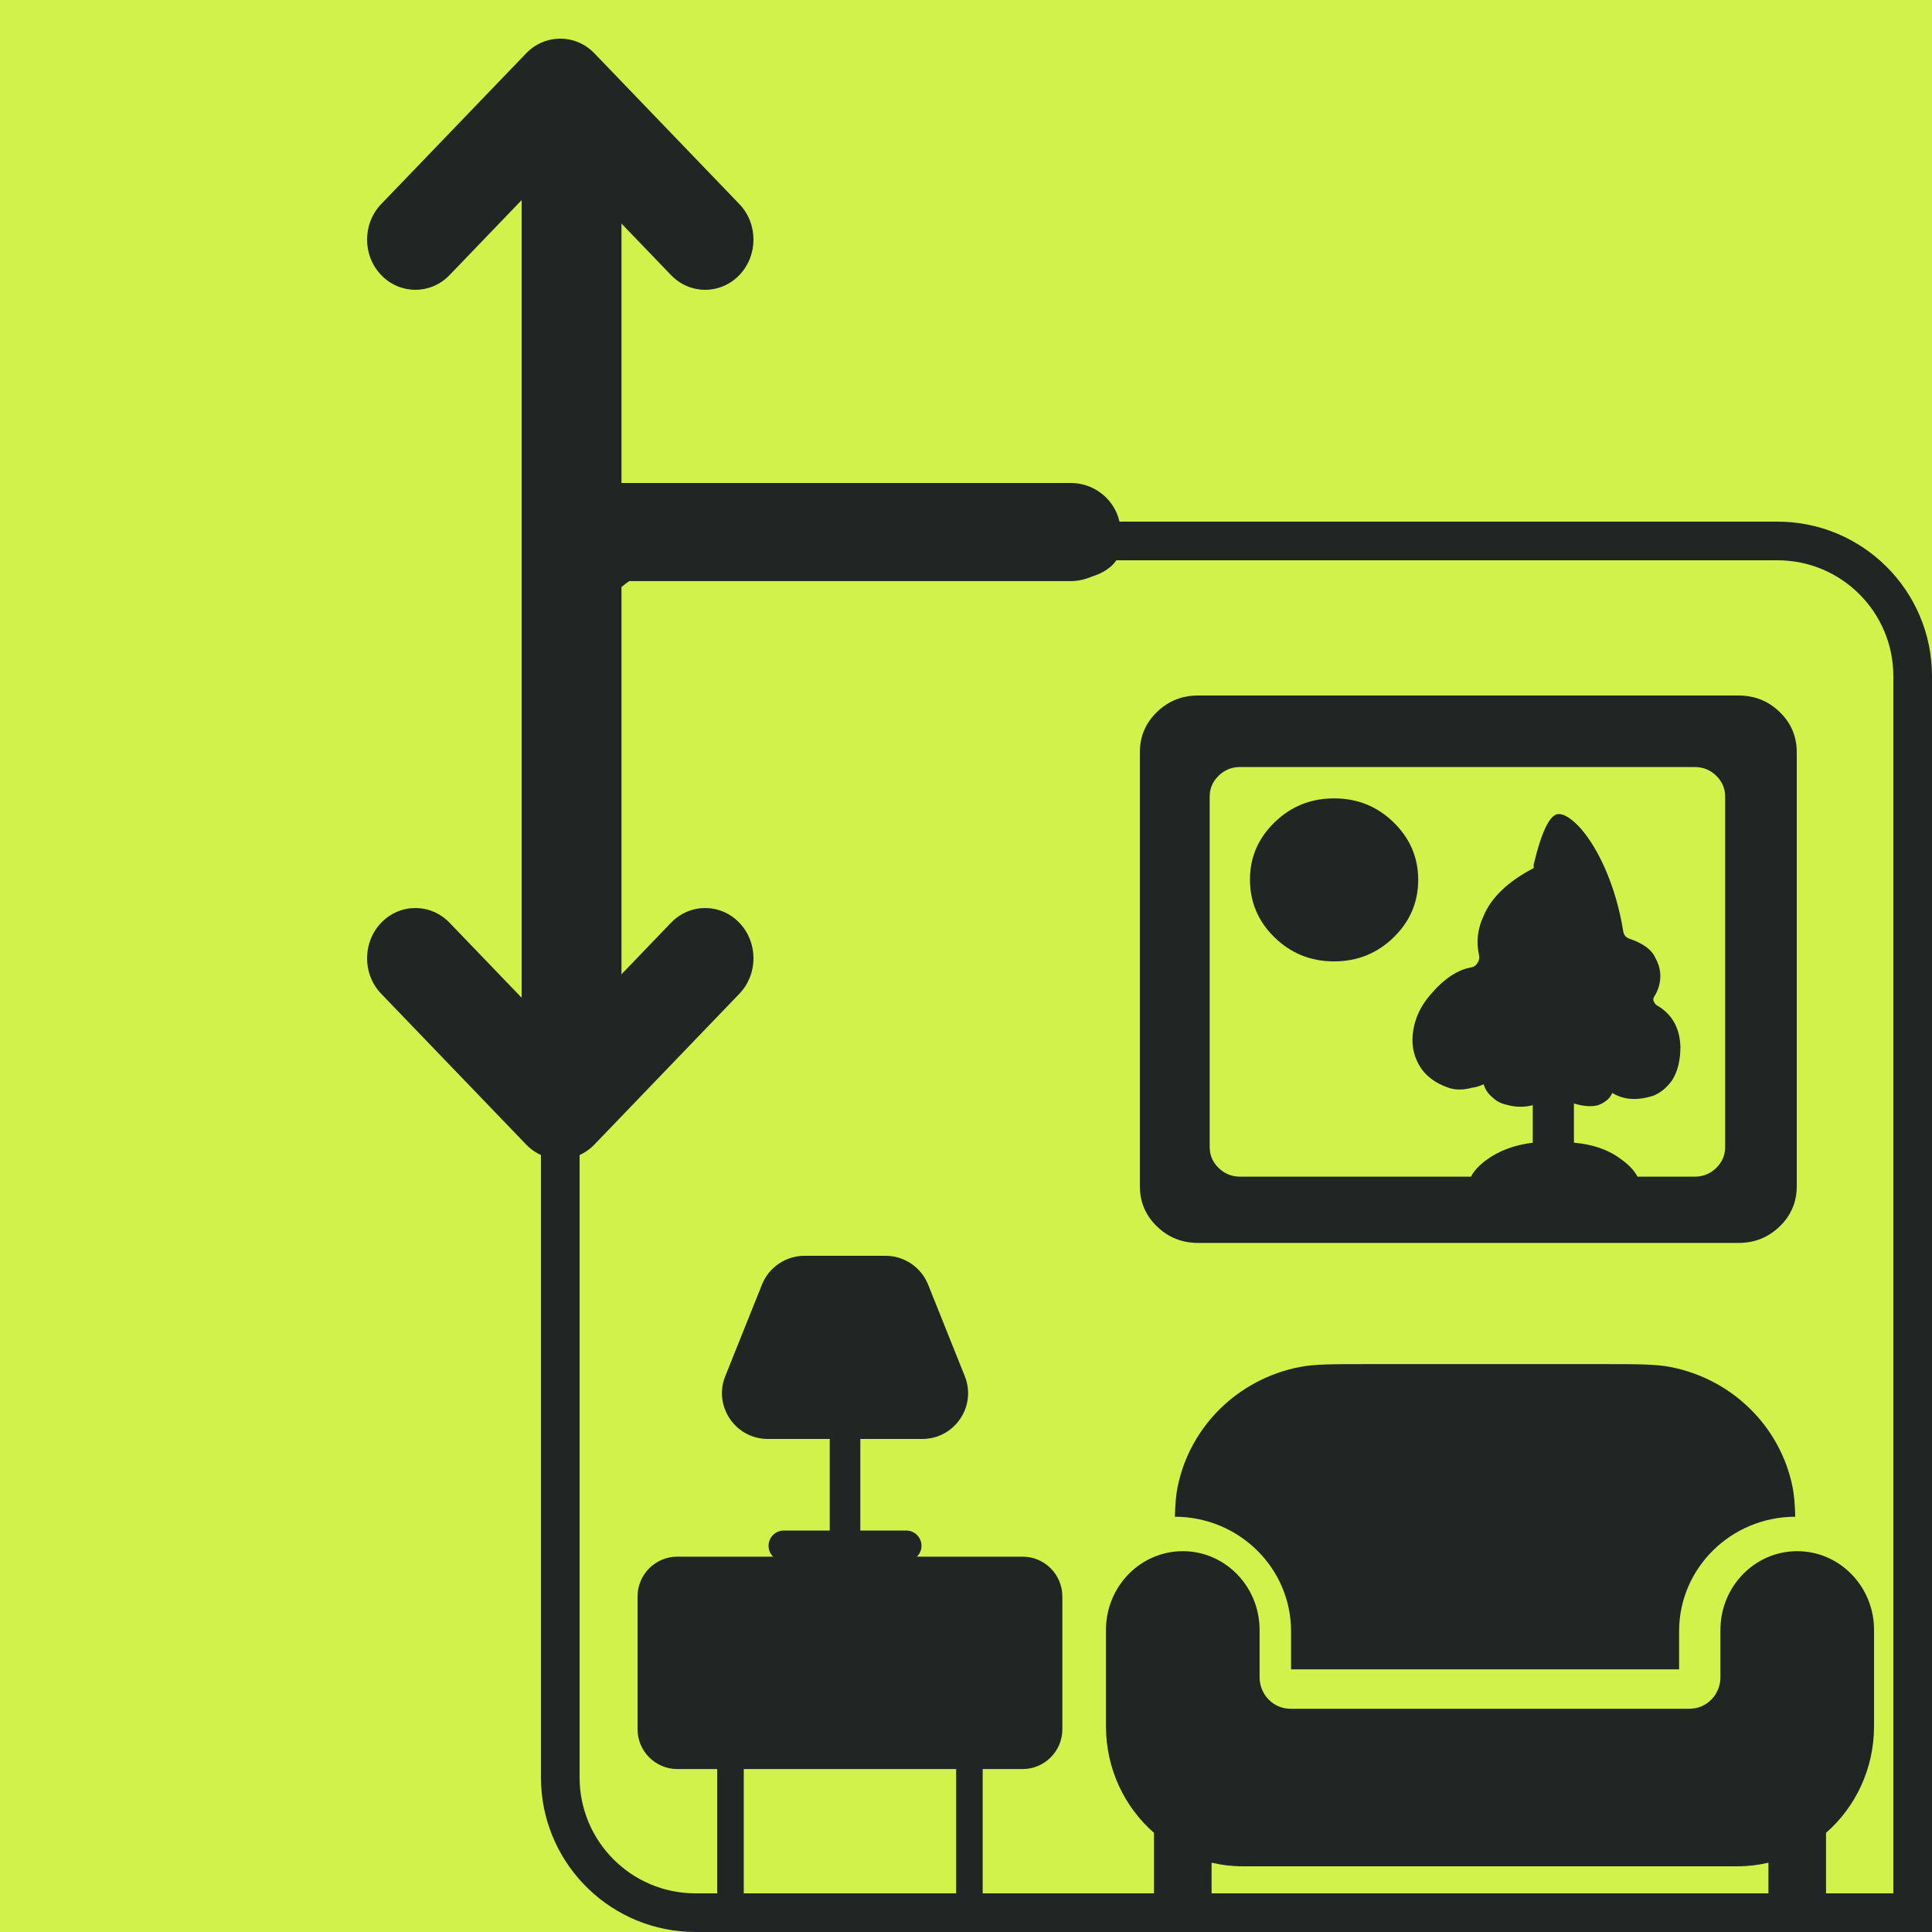
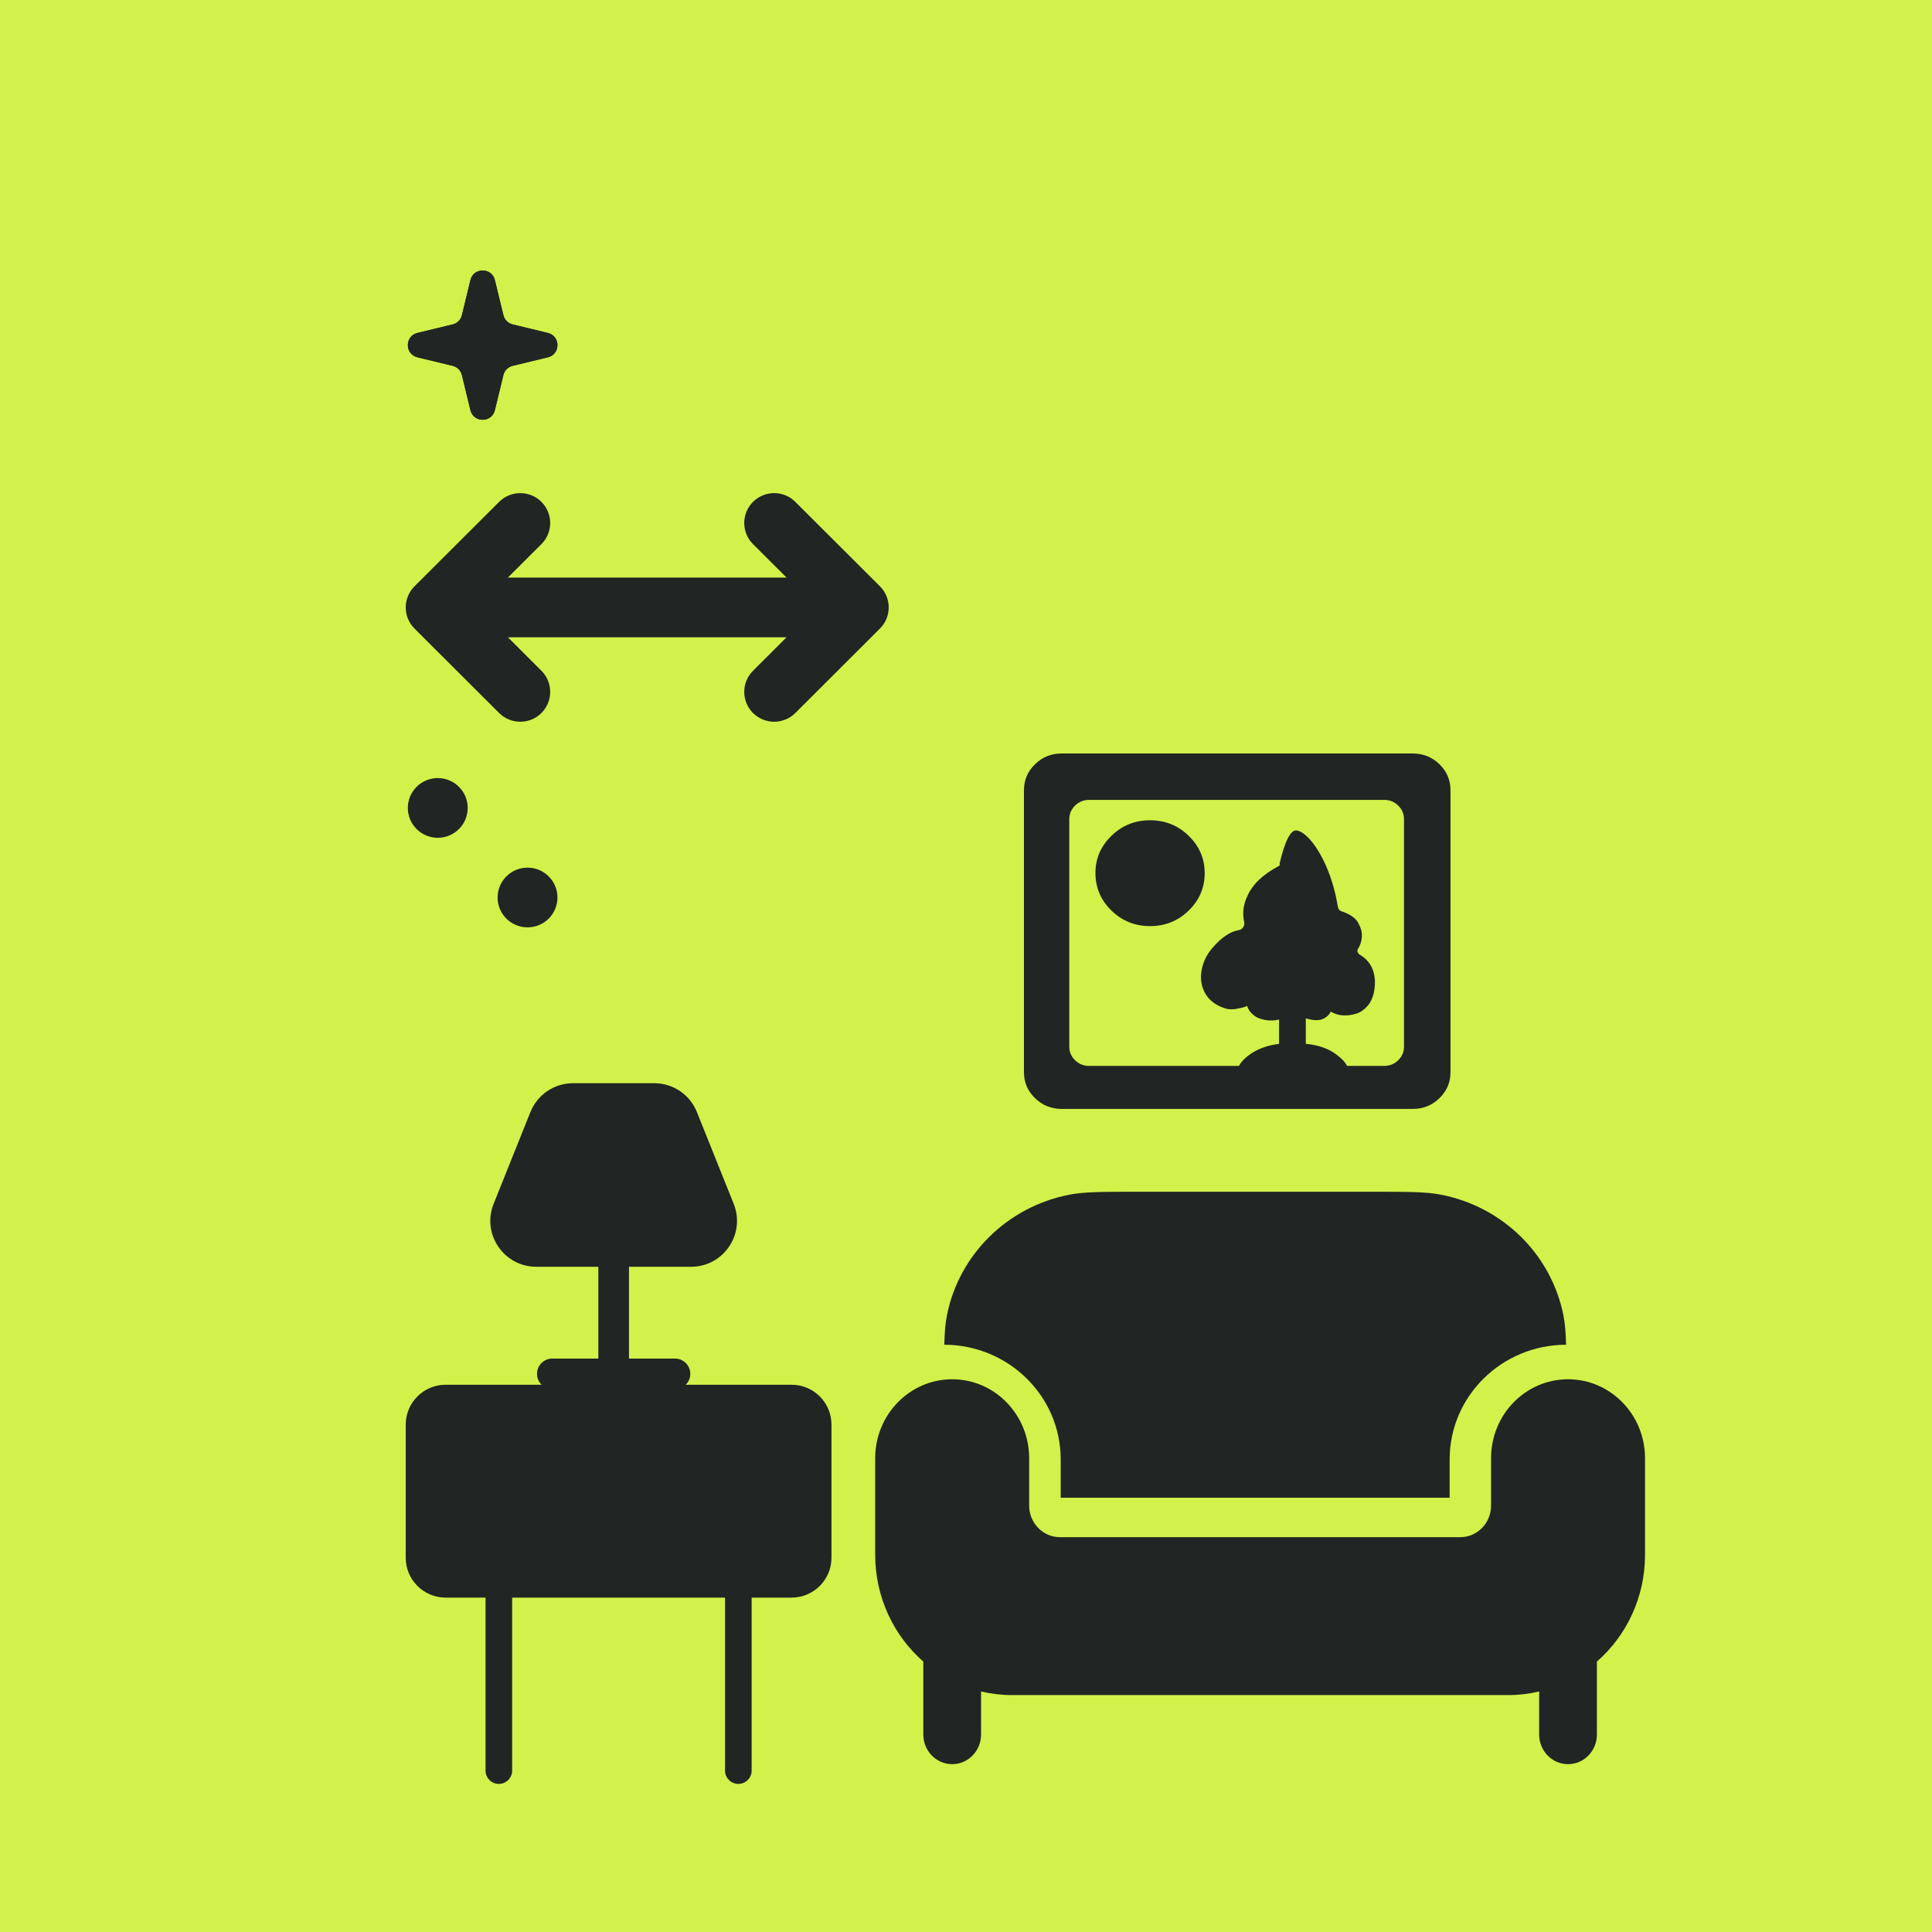
<svg xmlns="http://www.w3.org/2000/svg" width="100" height="100" viewBox="0 0 100 100" fill="none">
-   <g clip-path="url(#clip0_164_417)">
-     <rect width="100" height="100" fill="#D1F24A" />
-     <path d="M92 27C96.418 27 100 30.582 100 35V100H36L35.588 99.989C31.361 99.775 28 96.28 28 92V35C28 30.582 31.582 27 36 27H48.504C48.189 27.418 48 27.936 48 28.5C48 28.671 48.017 28.838 48.05 29H36C32.686 29 30 31.686 30 35V92C30 95.314 32.686 98 36 98H98V35C98 31.686 95.314 29 92 29H47.454C47.487 28.838 47.504 28.671 47.504 28.5C47.504 27.936 47.315 27.418 47 27H92Z" fill="#212523" />
-     <path d="M32.167 6.667C32.167 5.746 31.01 5 29.583 5C28.157 5 27 5.746 27 6.667V28.333C27 29.254 28.157 30 29.583 30H55.417C56.843 30 58 29.254 58 28.333C58 27.413 56.843 26.667 55.417 26.667H32.167V6.667Z" fill="#212523" />
-     <path d="M30.722 2.715C29.742 1.746 28.193 1.762 27.232 2.762L19.732 10.562C18.756 11.577 18.756 13.223 19.732 14.239C20.709 15.254 22.291 15.254 23.268 14.239L29 8.277L34.732 14.239C35.709 15.254 37.291 15.254 38.268 14.239C39.244 13.223 39.244 11.577 38.268 10.562L30.768 2.762L30.722 2.715Z" fill="#212523" />
-     <path d="M27 55.462V27.538C27 26.137 28.157 25 29.583 25H55.417C56.843 25 58 26.137 58 27.538C58 28.94 56.843 30.077 55.417 30.077H32.167V55.462C32.167 56.864 31.01 58 29.583 58C28.157 58 27 56.864 27 55.462Z" fill="#212523" />
-     <path d="M34.732 47.761C35.709 46.746 37.291 46.746 38.268 47.761C39.244 48.777 39.244 50.423 38.268 51.438L30.768 59.239C29.791 60.254 28.209 60.254 27.232 59.239L19.732 51.438C18.756 50.423 18.756 48.777 19.732 47.761C20.709 46.746 22.291 46.746 23.268 47.761L29 53.723L34.732 47.761Z" fill="#212523" />
-     <path d="M39.44 66.49C39.8 65.59 40.673 65 41.644 65H45.833C46.804 65 47.677 65.59 48.038 66.49L49.937 71.23C50.561 72.787 49.413 74.48 47.733 74.48H44.53V79.22H46.905C47.342 79.22 47.696 79.574 47.696 80.01C47.696 80.446 47.342 80.8 46.905 80.8H40.573C40.135 80.8 39.781 80.446 39.781 80.01C39.781 79.574 40.135 79.22 40.573 79.22H42.947V74.48H39.745C38.065 74.48 36.916 72.787 37.54 71.23L39.44 66.49Z" fill="#212523" />
-     <path fill-rule="evenodd" clip-rule="evenodd" d="M52.926 80.572C54.064 80.572 54.987 81.495 54.987 82.634V89.504C54.987 90.643 54.064 91.566 52.926 91.566L50.864 91.565V100.498C50.864 100.878 50.557 101.185 50.177 101.185C49.798 101.185 49.49 100.878 49.49 100.498V91.565H38.497V100.498C38.497 100.878 38.189 101.185 37.81 101.185C37.43 101.185 37.123 100.878 37.123 100.498V91.565L35.061 91.566C33.923 91.566 33 90.643 33 89.504V82.634C33 81.495 33.923 80.572 35.061 80.572H52.926Z" fill="#212523" />
-     <path d="M66.825 84.43V86.406H76.868H86.91V84.43C86.91 81.163 89.601 78.513 92.922 78.505C92.905 77.858 92.867 77.387 92.782 76.964C92.148 73.83 89.656 71.381 86.469 70.757C85.693 70.606 84.76 70.606 82.893 70.606H76.868H70.842C68.975 70.606 68.042 70.606 67.266 70.757C64.079 71.381 61.587 73.83 60.953 76.964C60.868 77.387 60.83 77.858 60.813 78.505C64.134 78.513 66.825 81.163 66.825 84.43Z" fill="#212523" />
-     <path d="M89.932 96.599H64.313C63.762 96.599 63.226 96.534 62.711 96.412V98.638C62.711 99.482 62.044 100.166 61.221 100.166C60.397 100.166 59.73 99.482 59.73 98.638V94.868C58.209 93.539 57.245 91.56 57.245 89.35V84.367C57.245 82.115 59.025 80.289 61.221 80.289C63.416 80.289 65.196 82.115 65.196 84.367V86.813C65.196 87.714 65.908 88.444 66.786 88.444H87.459C88.337 88.444 89.049 87.714 89.049 86.813V84.367C89.049 82.115 90.829 80.289 93.025 80.289C95.22 80.289 97 82.115 97 84.367V89.35C97 91.56 96.036 93.539 94.515 94.868V98.638C94.515 99.482 93.848 100.166 93.025 100.166C92.201 100.166 91.534 99.482 91.534 98.638V96.412C91.019 96.534 90.483 96.599 89.932 96.599Z" fill="#212523" />
-     <path d="M89.989 36H62.011C61.177 36 60.467 36.286 59.88 36.857C59.293 37.429 59 38.12 59 38.933V61.401C59 62.213 59.293 62.905 59.88 63.476C60.467 64.048 61.177 64.333 62.011 64.333H89.989C90.823 64.333 91.533 64.048 92.12 63.476C92.707 62.905 93 62.213 93 61.401V38.933C93 38.12 92.707 37.429 92.12 36.857C91.533 36.286 90.823 36 89.989 36ZM89.294 59.37C89.294 59.792 89.14 60.153 88.831 60.453C88.522 60.754 88.152 60.904 87.719 60.904H84.755C84.6 60.604 84.338 60.318 83.967 60.047C83.319 59.536 82.485 59.235 81.466 59.145V57.115C81.96 57.265 82.377 57.295 82.717 57.205C82.964 57.115 83.164 56.979 83.319 56.799L83.458 56.573C84.044 56.934 84.755 56.979 85.589 56.709C85.959 56.558 86.283 56.288 86.561 55.897C86.839 55.445 86.978 54.874 86.978 54.182C86.947 53.19 86.53 52.468 85.728 52.017C85.666 51.956 85.619 51.889 85.589 51.813C85.558 51.738 85.573 51.656 85.635 51.565C85.82 51.264 85.921 50.941 85.936 50.595C85.951 50.249 85.867 49.911 85.681 49.58C85.496 49.159 85.048 48.828 84.338 48.588C84.153 48.527 84.044 48.392 84.014 48.181C83.828 47.039 83.519 45.971 83.087 44.978C82.717 44.136 82.3 43.444 81.837 42.903C81.404 42.422 81.034 42.166 80.725 42.136C80.262 42.076 79.814 42.948 79.382 44.753V44.933C78.054 45.625 77.189 46.452 76.787 47.414C76.479 48.076 76.401 48.753 76.556 49.445C76.587 49.565 76.564 49.693 76.486 49.828C76.409 49.964 76.293 50.046 76.139 50.076C75.429 50.197 74.718 50.678 74.008 51.52C73.545 52.062 73.259 52.663 73.151 53.325C73.043 53.987 73.144 54.588 73.452 55.13C73.761 55.671 74.271 56.062 74.981 56.303C75.321 56.423 75.722 56.423 76.185 56.303C76.401 56.273 76.602 56.212 76.787 56.122L76.88 56.348C76.973 56.528 77.096 56.678 77.251 56.799C77.436 56.979 77.652 57.1 77.899 57.16C78.393 57.31 78.872 57.325 79.335 57.205V59.145C78.378 59.265 77.575 59.566 76.926 60.047C76.556 60.318 76.293 60.604 76.139 60.904H64.188C63.756 60.904 63.385 60.754 63.076 60.453C62.767 60.153 62.613 59.792 62.613 59.37V41.233C62.613 40.812 62.767 40.452 63.076 40.151C63.385 39.85 63.756 39.7 64.188 39.7H87.719C88.152 39.7 88.522 39.85 88.831 40.151C89.14 40.452 89.294 40.812 89.294 41.233V59.37ZM64.698 45.52C64.698 46.693 65.122 47.693 65.971 48.52C66.821 49.347 67.847 49.761 69.052 49.761C70.256 49.761 71.283 49.347 72.132 48.52C72.981 47.693 73.406 46.7 73.406 45.542C73.406 44.384 72.981 43.392 72.132 42.565C71.283 41.737 70.256 41.324 69.052 41.324C67.847 41.324 66.821 41.737 65.971 42.565C65.122 43.392 64.698 44.377 64.698 45.52Z" fill="#212523" />
-   </g>
-   <defs>
-     <clipPath id="clip0_164_417">
-       <rect width="100" height="100" fill="white" />
-     </clipPath>
-   </defs>
+   <rect width="100" height="100" fill="#D1F24A" />
+   <path d="M27.454 57.56C27.816 56.658 28.691 56.066 29.664 56.066H33.862C34.835 56.066 35.71 56.658 36.072 57.56L37.976 62.31C38.601 63.871 37.45 65.568 35.766 65.568H32.556V70.319H34.936C35.374 70.319 35.73 70.673 35.73 71.111C35.73 71.548 35.374 71.902 34.936 71.902H28.59C28.151 71.902 27.796 71.548 27.796 71.111C27.796 70.673 28.151 70.319 28.59 70.319H30.97V65.568H27.76C26.076 65.568 24.925 63.871 25.55 62.31L27.454 57.56Z" fill="#212523" />
+   <path fill-rule="evenodd" clip-rule="evenodd" d="M40.971 71.674C42.112 71.674 43.037 72.599 43.037 73.74V80.626C43.037 81.767 42.112 82.692 40.971 82.692L38.905 82.692V91.645C38.905 92.025 38.597 92.334 38.217 92.334C37.836 92.334 37.528 92.025 37.528 91.645V82.692H26.509V91.645C26.509 92.025 26.201 92.334 25.821 92.334C25.44 92.334 25.132 92.025 25.132 91.645V82.692L23.066 82.692C21.925 82.692 21 81.767 21 80.626V73.74C21 72.599 21.925 71.674 23.066 71.674H40.971Z" fill="#212523" />
+   <path d="M54.902 75.542V77.522H64.967H75.033V75.542C75.033 72.267 77.73 69.611 81.059 69.603C81.042 68.954 81.003 68.483 80.918 68.059C80.282 64.918 77.785 62.462 74.591 61.838C73.813 61.685 72.878 61.685 71.007 61.685H64.967H58.928C57.057 61.685 56.122 61.685 55.344 61.838C52.15 62.462 49.652 64.918 49.017 68.059C48.931 68.483 48.893 68.954 48.876 69.603C52.205 69.611 54.902 72.267 54.902 75.542Z" fill="#212523" />
+   <path d="M78.062 87.737H52.384C51.832 87.737 51.295 87.673 50.779 87.55V89.781C50.779 90.627 50.11 91.313 49.285 91.313C48.46 91.313 47.791 90.627 47.791 89.781V86.003C46.267 84.671 45.3 82.687 45.3 80.472V75.477C45.3 73.22 47.084 71.391 49.285 71.391C51.485 71.391 53.269 73.22 53.269 75.477V77.929C53.269 78.832 53.983 79.564 54.863 79.564H75.583C76.463 79.564 77.177 78.832 77.177 77.929V75.477C77.177 73.22 78.96 71.391 81.161 71.391C83.362 71.391 85.146 73.22 85.146 75.477V80.472C85.146 82.687 84.179 84.671 82.655 86.003V89.781C82.655 90.627 81.986 91.313 81.161 91.313C80.336 91.313 79.667 90.627 79.667 89.781V87.55C79.151 87.673 78.614 87.737 78.062 87.737Z" fill="#212523" />
+   <path d="M73.122 39H54.955C54.414 39 53.953 39.185 53.572 39.557C53.191 39.928 53 40.377 53 40.904V55.494C53 56.021 53.191 56.47 53.572 56.841C53.953 57.212 54.414 57.398 54.955 57.398H73.122C73.664 57.398 74.125 57.212 74.506 56.841C74.887 56.47 75.077 56.021 75.077 55.494V40.904C75.077 40.377 74.887 39.928 74.506 39.557C74.125 39.185 73.664 39 73.122 39ZM72.671 54.175C72.671 54.449 72.571 54.683 72.37 54.878C72.17 55.074 71.929 55.171 71.648 55.171H69.724C69.623 54.976 69.453 54.791 69.212 54.615C68.791 54.283 68.25 54.087 67.588 54.029V52.711C67.909 52.808 68.179 52.828 68.4 52.769C68.56 52.711 68.691 52.623 68.791 52.505L68.881 52.359C69.262 52.593 69.724 52.623 70.265 52.447C70.505 52.349 70.716 52.173 70.897 51.919C71.077 51.627 71.167 51.255 71.167 50.806C71.147 50.162 70.876 49.693 70.355 49.4C70.315 49.361 70.285 49.317 70.265 49.268C70.245 49.219 70.255 49.166 70.295 49.107C70.415 48.912 70.48 48.702 70.49 48.477C70.501 48.253 70.445 48.033 70.325 47.818C70.205 47.545 69.914 47.33 69.453 47.174C69.332 47.135 69.262 47.047 69.242 46.91C69.122 46.168 68.921 45.474 68.641 44.83C68.4 44.283 68.129 43.834 67.829 43.482C67.548 43.17 67.307 43.004 67.107 42.984C66.806 42.945 66.515 43.512 66.234 44.683V44.801C65.372 45.25 64.811 45.787 64.55 46.412C64.35 46.842 64.299 47.281 64.4 47.73C64.42 47.808 64.405 47.891 64.355 47.979C64.304 48.067 64.229 48.121 64.129 48.14C63.668 48.218 63.206 48.531 62.745 49.078C62.444 49.429 62.259 49.82 62.189 50.25C62.119 50.679 62.184 51.07 62.384 51.422C62.585 51.773 62.916 52.027 63.377 52.183C63.597 52.261 63.858 52.261 64.159 52.183C64.299 52.164 64.43 52.125 64.55 52.066L64.61 52.212C64.67 52.33 64.751 52.427 64.851 52.505C64.971 52.623 65.112 52.701 65.272 52.74C65.593 52.837 65.903 52.847 66.204 52.769V54.029C65.583 54.107 65.061 54.302 64.64 54.615C64.4 54.791 64.229 54.976 64.129 55.171H56.369C56.088 55.171 55.847 55.074 55.647 54.878C55.446 54.683 55.346 54.449 55.346 54.175V42.398C55.346 42.125 55.446 41.891 55.647 41.695C55.847 41.5 56.088 41.402 56.369 41.402H71.648C71.929 41.402 72.17 41.5 72.37 41.695C72.571 41.891 72.671 42.125 72.671 42.398V54.175ZM56.7 45.181C56.7 45.943 56.975 46.593 57.527 47.13C58.078 47.667 58.745 47.935 59.527 47.935C60.309 47.935 60.976 47.667 61.527 47.13C62.079 46.593 62.354 45.948 62.354 45.196C62.354 44.444 62.079 43.8 61.527 43.263C60.976 42.725 60.309 42.457 59.527 42.457C58.745 42.457 58.078 42.725 57.527 43.263C56.975 43.8 56.7 44.439 56.7 45.181Z" fill="#212523" />
+   <path fill-rule="evenodd" clip-rule="evenodd" d="M28.024 34.719C28.629 35.323 28.629 36.301 28.024 36.905C27.42 37.508 26.439 37.508 25.834 36.905L21.454 32.534C20.849 31.93 20.849 30.952 21.454 30.348L25.834 25.977C26.439 25.373 27.42 25.373 28.024 25.977C28.629 26.58 28.629 27.559 28.024 28.163L26.288 29.895L40.712 29.895L38.976 28.163C38.371 27.559 38.371 26.58 38.976 25.977C39.581 25.373 40.561 25.373 41.166 25.977L45.546 30.348C46.151 30.952 46.151 31.93 45.546 32.534L41.166 36.905C40.561 37.508 39.581 37.508 38.976 36.905C38.371 36.301 38.371 35.323 38.976 34.719L40.712 32.986H26.288L28.024 34.719Z" fill="#212523" />
+   <path d="M25.614 14.496C25.453 13.835 24.511 13.835 24.35 14.496L23.908 16.315C23.851 16.551 23.666 16.735 23.43 16.792L21.607 17.233C20.945 17.394 20.945 18.334 21.607 18.494L23.43 18.935C23.666 18.992 23.851 19.177 23.908 19.413L24.35 21.232C24.511 21.892 25.453 21.892 25.614 21.232L26.056 19.413C26.113 19.177 26.298 18.992 26.534 18.935L28.357 18.494C29.019 18.334 29.019 17.394 28.357 17.233L26.534 16.792C26.298 16.735 26.113 16.551 26.056 16.315L25.614 14.496Z" fill="#212523" />
+   <path fill-rule="evenodd" clip-rule="evenodd" d="M24.982 15.199L25.298 16.498C25.424 17.017 25.83 17.423 26.35 17.549L27.652 17.864L26.35 18.179C25.83 18.305 25.424 18.71 25.298 19.229L24.982 20.528L24.666 19.229C24.54 18.71 24.134 18.305 23.613 18.179L22.312 17.864L23.613 17.549C24.134 17.423 24.54 17.017 24.666 16.498L24.982 15.199ZM24.35 14.496C24.511 13.835 25.453 13.835 25.614 14.496L26.056 16.315C26.113 16.551 26.298 16.735 26.534 16.792L28.357 17.233C29.019 17.394 29.019 18.334 28.357 18.494L26.534 18.935C26.298 18.992 26.113 19.177 26.056 19.413L25.614 21.232C25.453 21.892 24.511 21.892 24.35 21.232L23.908 19.413C23.851 19.177 23.666 18.992 23.43 18.935L21.607 18.494C20.945 18.334 20.945 17.394 21.607 17.233L23.43 16.792C23.666 16.735 23.851 16.551 23.908 16.315L24.35 14.496Z" fill="#212523" />
+   <path d="M21.11 41.818C21.11 42.672 21.803 43.364 22.659 43.364C23.514 43.364 24.208 42.672 24.208 41.818C24.208 40.965 23.514 40.273 22.659 40.273C21.803 40.273 21.11 40.965 21.11 41.818Z" fill="#212523" />
+   <path d="M25.756 46.455C25.756 47.308 26.45 48 27.305 48C28.16 48 28.854 47.308 28.854 46.455C28.854 45.601 28.16 44.909 27.305 44.909C26.45 44.909 25.756 45.601 25.756 46.455Z" fill="#212523" />
</svg>
